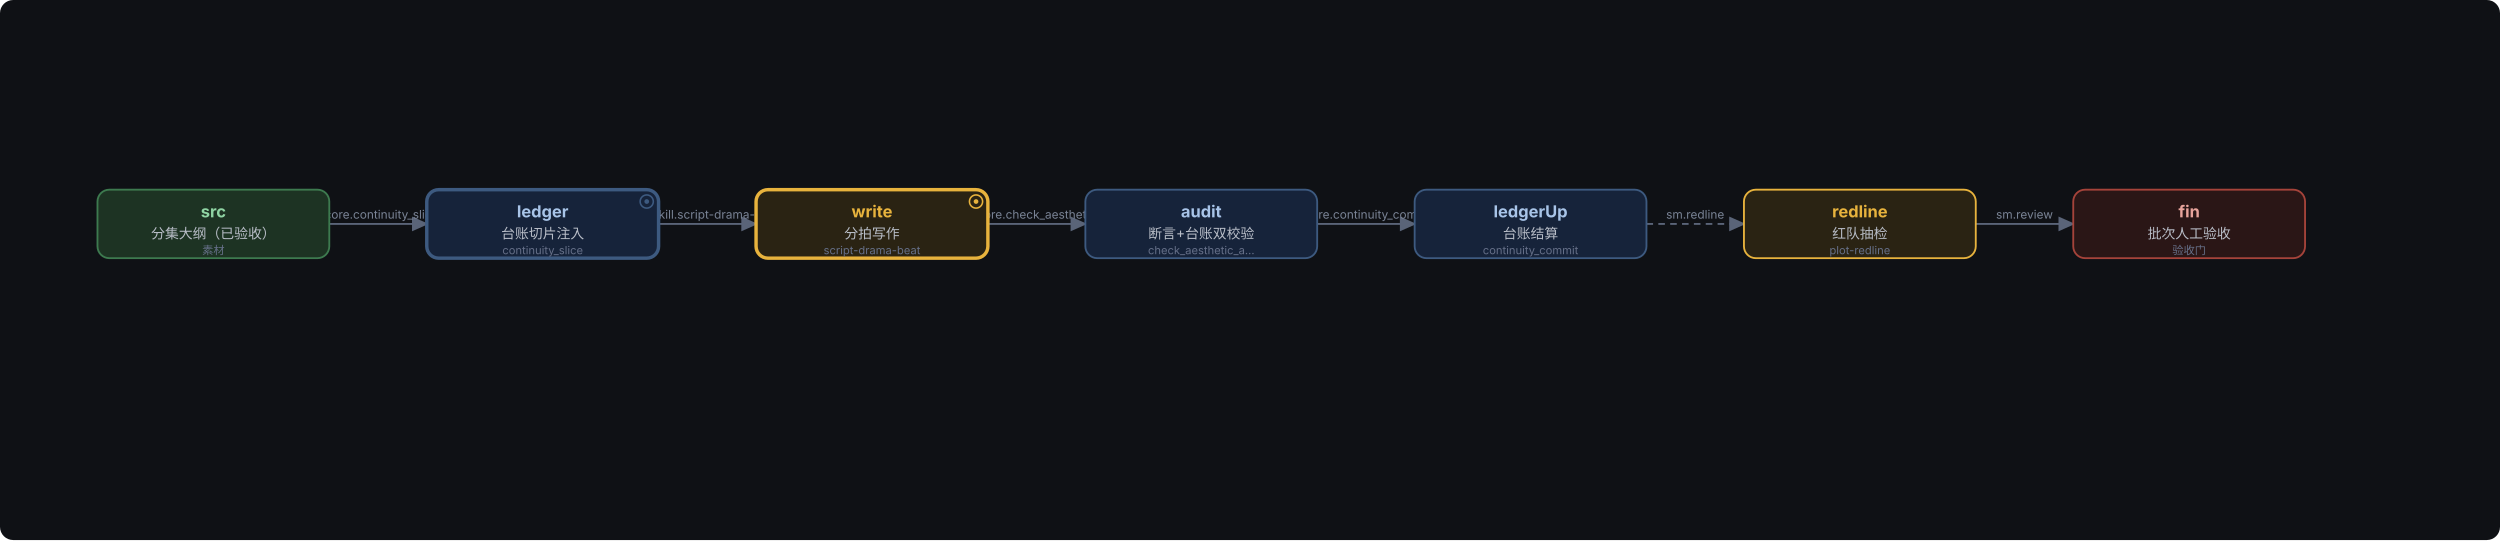
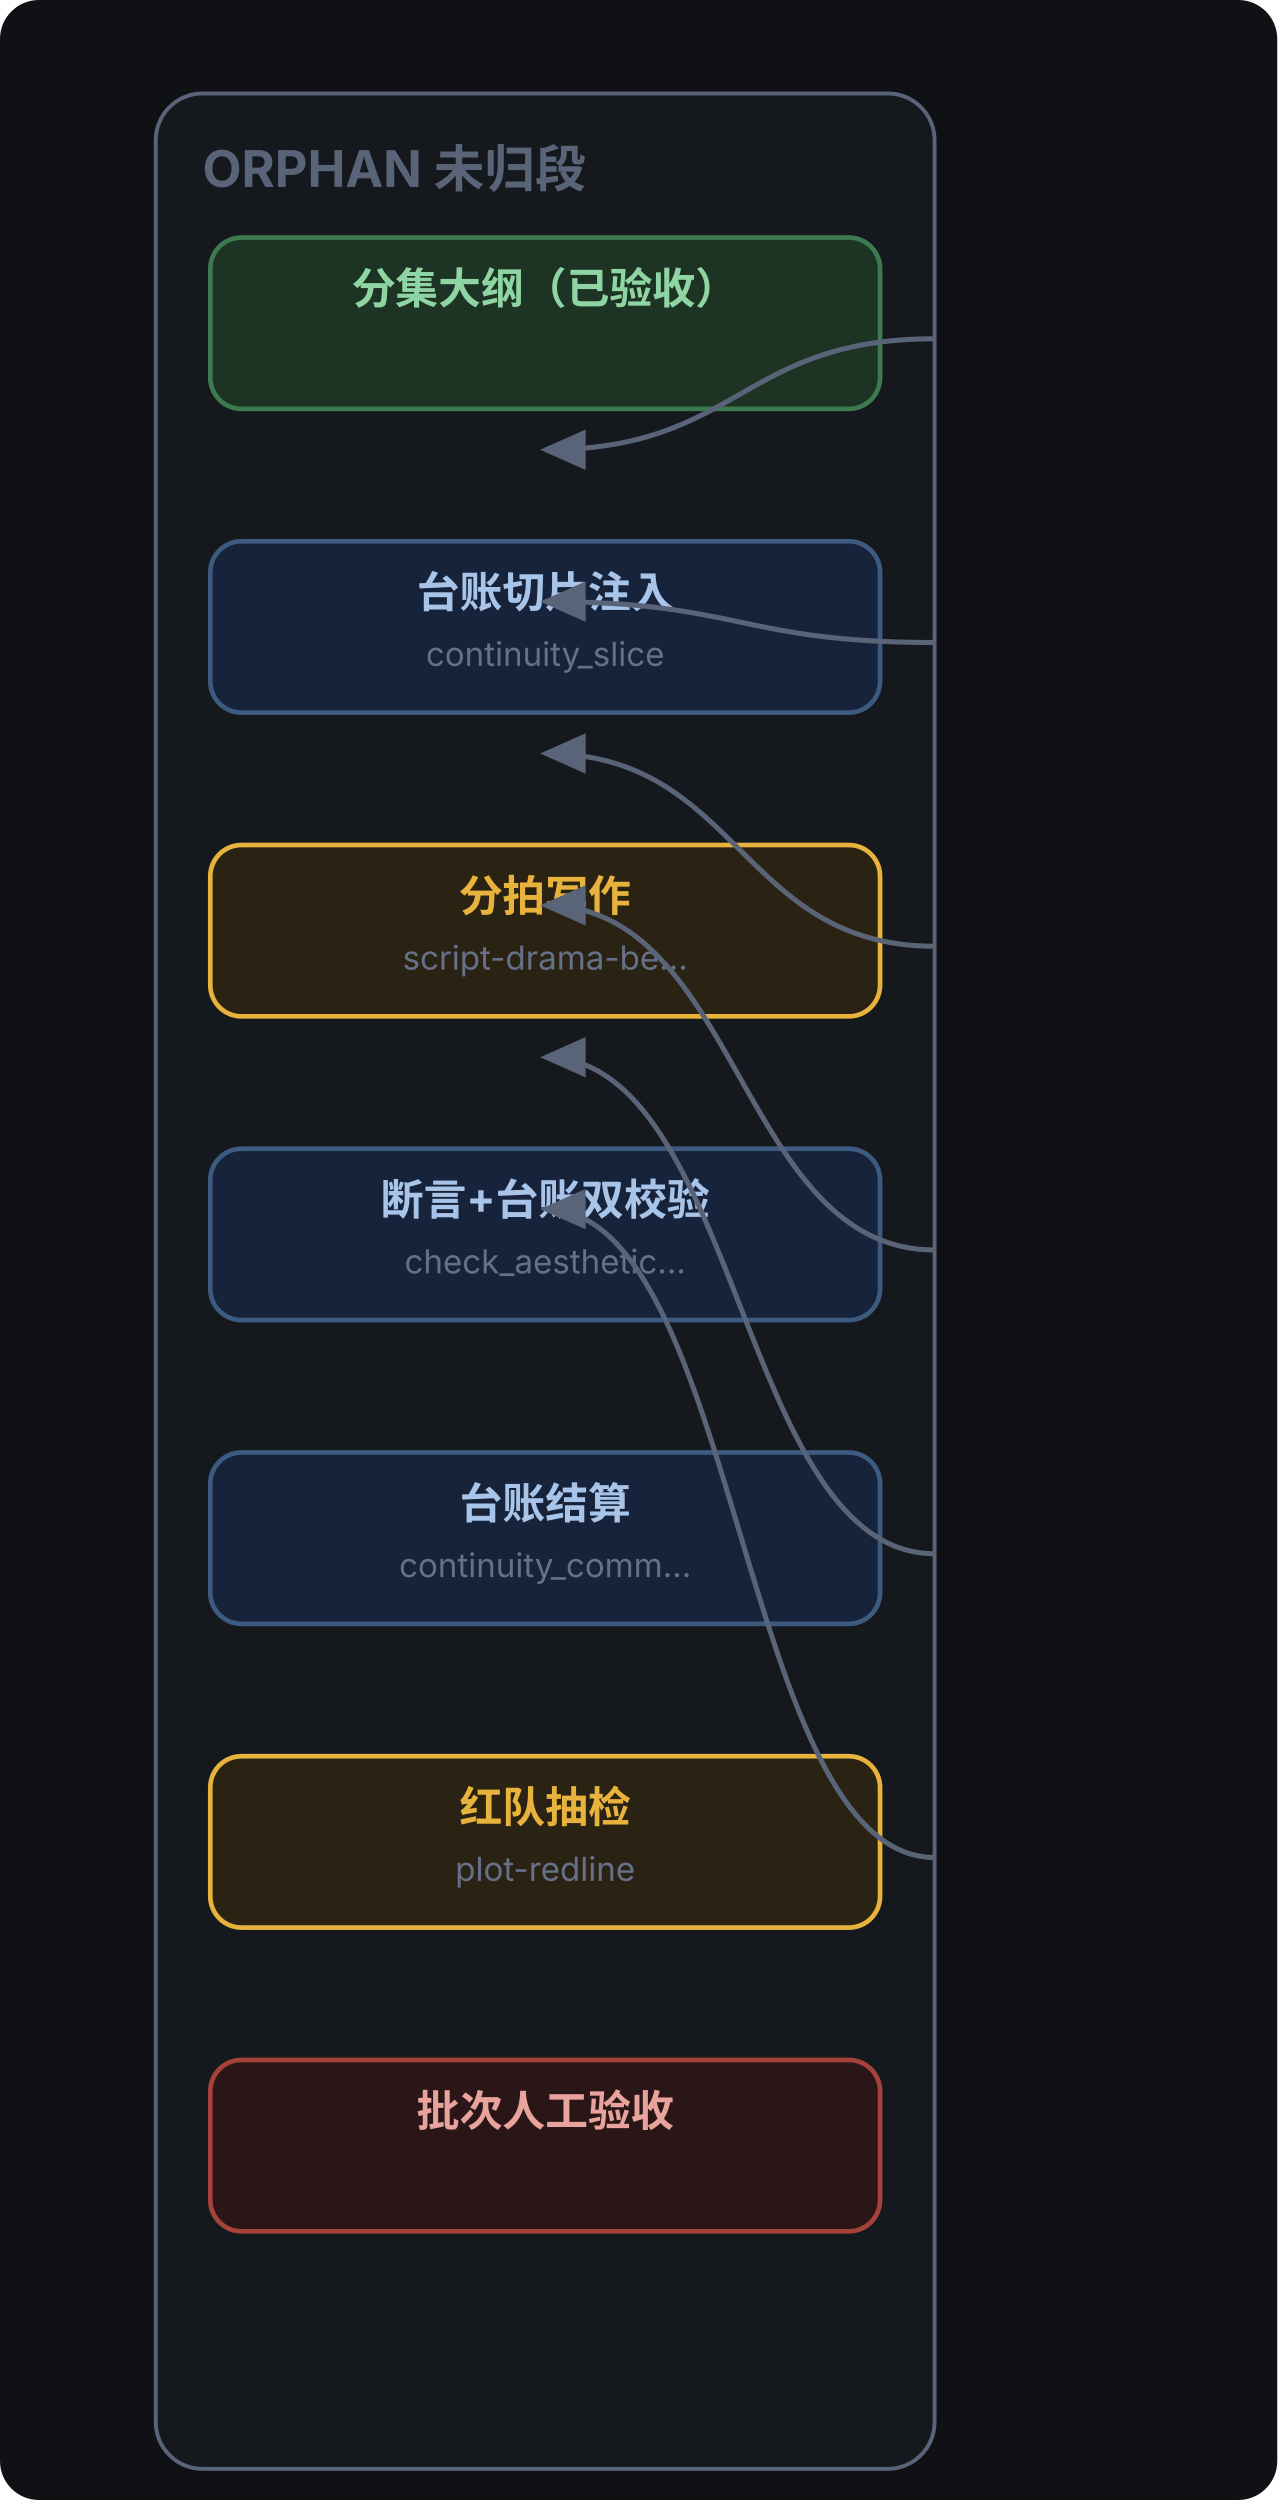
- <svg xmlns="http://www.w3.org/2000/svg" viewBox="0 0 1898 410" font-family="-apple-system,'PingFang SC','Microsoft YaHei',sans-serif">
+ <svg xmlns="http://www.w3.org/2000/svg" viewBox="0 0 328 642" font-family="-apple-system,'PingFang SC','Microsoft YaHei',sans-serif">
  <defs>
    <marker id="arw" markerWidth="9" markerHeight="8" refX="8" refY="4" orient="auto">
      <path d="M0,0 L9,4 L0,8 z" fill="#5a6478" />
    </marker>
  </defs>
-   <rect width="1898" height="410" fill="#0f1115" rx="10" />
-   <path d="M250,170.0 C287.0,170.0 287.0,170.0 324,170.0" fill="none" stroke="#5a6478" stroke-width="1.4" marker-end="url(#arw)" />
-   <text x="287.0" y="166.0" fill="#7a8496" font-size="9" text-anchor="middle">core.continuity_slic</text>
-   <path d="M500,170.0 C537.0,170.0 537.0,170.0 574,170.0" fill="none" stroke="#5a6478" stroke-width="1.4" marker-end="url(#arw)" />
-   <text x="537.0" y="166.0" fill="#7a8496" font-size="9" text-anchor="middle">skill.script-drama-b</text>
-   <path d="M750,170.0 C787.0,170.0 787.0,170.0 824,170.0" fill="none" stroke="#5a6478" stroke-width="1.4" marker-end="url(#arw)" />
-   <text x="787.0" y="166.0" fill="#7a8496" font-size="9" text-anchor="middle">core.check_aesthetic</text>
-   <path d="M1000,170.0 C1037.0,170.0 1037.0,170.0 1074,170.0" fill="none" stroke="#5a6478" stroke-width="1.4" marker-end="url(#arw)" />
-   <text x="1037.0" y="166.0" fill="#7a8496" font-size="9" text-anchor="middle">core.continuity_comm</text>
-   <path d="M1250,170.0 C1287.0,170.0 1287.0,170.0 1324,170.0" fill="none" stroke="#5a6478" stroke-width="1.4" stroke-dasharray="5,4" marker-end="url(#arw)" />
-   <text x="1287.0" y="166.0" fill="#7a8496" font-size="9" text-anchor="middle">sm.redline</text>
-   <path d="M1500,170.0 C1537.0,170.0 1537.0,170.0 1574,170.0" fill="none" stroke="#5a6478" stroke-width="1.4" marker-end="url(#arw)" />
-   <text x="1537.0" y="166.0" fill="#7a8496" font-size="9" text-anchor="middle">sm.review</text>
-   <g>
-     <rect x="74" y="144.0" width="176" height="52" rx="9" fill="#1d3323" stroke="#3d7a4f" stroke-width="1.4" />
-     <text x="162.0" y="165.0" fill="#8fd4a3" font-size="12.5" font-weight="700" text-anchor="middle">src</text>
-     <text x="162.0" y="181.0" fill="#b8bdc7" font-size="10.5" text-anchor="middle">分集大纲（已验收）</text>
-     <text x="162.0" y="193.0" fill="#667089" font-size="8.5" text-anchor="middle">素材</text>
-   </g>
-   <g>
-     <rect x="324" y="144.0" width="176" height="52" rx="9" fill="#16233a" stroke="#3d5a80" stroke-width="2.6" />
-     <circle cx="491" cy="153.0" r="5" fill="none" stroke="#3d5a80" stroke-width="1.2" />
-     <circle cx="491" cy="153.0" r="1.8" fill="#3d5a80" />
-     <text x="412.0" y="165.0" fill="#a8c4e8" font-size="12.5" font-weight="700" text-anchor="middle">ledger</text>
-     <text x="412.0" y="181.0" fill="#b8bdc7" font-size="10.5" text-anchor="middle">台账切片注入</text>
-     <text x="412.0" y="193.0" fill="#667089" font-size="8.5" text-anchor="middle">continuity_slice</text>
-   </g>
-   <g>
-     <rect x="574" y="144.0" width="176" height="52" rx="9" fill="#2a2313" stroke="#e8b33d" stroke-width="2.6" />
-     <circle cx="741" cy="153.0" r="5" fill="none" stroke="#e8b33d" stroke-width="1.2" />
-     <circle cx="741" cy="153.0" r="1.8" fill="#e8b33d" />
-     <text x="662.0" y="165.0" fill="#e8b33d" font-size="12.5" font-weight="700" text-anchor="middle">write</text>
-     <text x="662.0" y="181.0" fill="#b8bdc7" font-size="10.5" text-anchor="middle">分拍写作</text>
-     <text x="662.0" y="193.0" fill="#667089" font-size="8.5" text-anchor="middle">script-drama-beat</text>
-   </g>
-   <g>
-     <rect x="824" y="144.0" width="176" height="52" rx="9" fill="#16233a" stroke="#3d5a80" stroke-width="1.4" />
-     <text x="912.0" y="165.0" fill="#a8c4e8" font-size="12.5" font-weight="700" text-anchor="middle">audit</text>
-     <text x="912.0" y="181.0" fill="#b8bdc7" font-size="10.5" text-anchor="middle">断言+台账双校验</text>
-     <text x="912.0" y="193.0" fill="#667089" font-size="8.5" text-anchor="middle">check_aesthetic_a…</text>
-   </g>
-   <g>
-     <rect x="1074" y="144.0" width="176" height="52" rx="9" fill="#16233a" stroke="#3d5a80" stroke-width="1.4" />
-     <text x="1162.0" y="165.0" fill="#a8c4e8" font-size="12.5" font-weight="700" text-anchor="middle">ledgerUp</text>
-     <text x="1162.0" y="181.0" fill="#b8bdc7" font-size="10.5" text-anchor="middle">台账结算</text>
-     <text x="1162.0" y="193.0" fill="#667089" font-size="8.5" text-anchor="middle">continuity_commit</text>
-   </g>
-   <g>
-     <rect x="1324" y="144.0" width="176" height="52" rx="9" fill="#2a2313" stroke="#e8b33d" stroke-width="1.4" />
-     <text x="1412.0" y="165.0" fill="#e8b33d" font-size="12.5" font-weight="700" text-anchor="middle">redline</text>
-     <text x="1412.0" y="181.0" fill="#b8bdc7" font-size="10.5" text-anchor="middle">红队抽检</text>
-     <text x="1412.0" y="193.0" fill="#667089" font-size="8.5" text-anchor="middle">plot-redline</text>
-   </g>
-   <g>
-     <rect x="1574" y="144.0" width="176" height="52" rx="9" fill="#2a1616" stroke="#a5433a" stroke-width="1.4" />
-     <text x="1662.0" y="165.0" fill="#e8a49c" font-size="12.5" font-weight="700" text-anchor="middle">fin</text>
-     <text x="1662.0" y="181.0" fill="#b8bdc7" font-size="10.5" text-anchor="middle">批次人工验收</text>
-     <text x="1662.0" y="193.0" fill="#667089" font-size="8.5" text-anchor="middle">验收门</text>
-   </g>
+   <rect width="328" height="642" fill="#0f1115" rx="10" />
+   <rect x="40" y="24" width="200" height="610" rx="12" fill="#5a6478" fill-opacity="0.08" stroke="#5a6478" stroke-width="1" />
+   <text x="52" y="48" fill="#5a6478" font-size="13" font-weight="700">ORPHAN 未归段</text>
+   <rect x="54" y="61" width="172" height="44" rx="8" fill="#1d3323" stroke="#3d7a4f" stroke-width="1.2" />
+   <text x="140.0" y="78" fill="#8fd4a3" font-size="11" font-weight="700" text-anchor="middle">分集大纲（已验收）</text>
+   <rect x="54" y="139" width="172" height="44" rx="8" fill="#16233a" stroke="#3d5a80" stroke-width="1.2" />
+   <text x="140.0" y="156" fill="#a8c4e8" font-size="11" font-weight="700" text-anchor="middle">台账切片注入</text>
+   <text x="140.0" y="171" fill="#667089" font-size="8.5" text-anchor="middle">continuity_slice</text>
+   <rect x="54" y="217" width="172" height="44" rx="8" fill="#2a2313" stroke="#e8b33d" stroke-width="1.2" />
+   <text x="140.0" y="234" fill="#e8b33d" font-size="11" font-weight="700" text-anchor="middle">分拍写作</text>
+   <text x="140.0" y="249" fill="#667089" font-size="8.5" text-anchor="middle">script-drama-be…</text>
+   <rect x="54" y="295" width="172" height="44" rx="8" fill="#16233a" stroke="#3d5a80" stroke-width="1.2" />
+   <text x="140.0" y="312" fill="#a8c4e8" font-size="11" font-weight="700" text-anchor="middle">断言+台账双校验</text>
+   <text x="140.0" y="327" fill="#667089" font-size="8.5" text-anchor="middle">check_aesthetic…</text>
+   <rect x="54" y="373" width="172" height="44" rx="8" fill="#16233a" stroke="#3d5a80" stroke-width="1.2" />
+   <text x="140.0" y="390" fill="#a8c4e8" font-size="11" font-weight="700" text-anchor="middle">台账结算</text>
+   <text x="140.0" y="405" fill="#667089" font-size="8.5" text-anchor="middle">continuity_comm…</text>
+   <rect x="54" y="451" width="172" height="44" rx="8" fill="#2a2313" stroke="#e8b33d" stroke-width="1.2" />
+   <text x="140.0" y="468" fill="#e8b33d" font-size="11" font-weight="700" text-anchor="middle">红队抽检</text>
+   <text x="140.0" y="483" fill="#667089" font-size="8.5" text-anchor="middle">plot-redline</text>
+   <rect x="54" y="529" width="172" height="44" rx="8" fill="#2a1616" stroke="#a5433a" stroke-width="1.2" />
+   <text x="140.0" y="546" fill="#e8a49c" font-size="11" font-weight="700" text-anchor="middle">批次人工验收</text>
+   <path d="M240,87.0 C190.0,87.0 190.0,115.5 140.0,115.5" fill="none" stroke="#5a6478" stroke-width="1.3" marker-end="url(#arw)" />
+   <path d="M240,165.0 C190.0,165.0 190.0,154.5 140.0,154.5" fill="none" stroke="#5a6478" stroke-width="1.3" marker-end="url(#arw)" />
+   <path d="M240,243.0 C190.0,243.0 190.0,193.5 140.0,193.5" fill="none" stroke="#5a6478" stroke-width="1.3" marker-end="url(#arw)" />
+   <path d="M240,321.0 C190.0,321.0 190.0,232.5 140.0,232.5" fill="none" stroke="#5a6478" stroke-width="1.3" marker-end="url(#arw)" />
+   <path d="M240,399.0 C190.0,399.0 190.0,271.5 140.0,271.5" fill="none" stroke="#5a6478" stroke-width="1.3" marker-end="url(#arw)" />
+   <path d="M240,477.0 C190.0,477.0 190.0,310.5 140.0,310.5" fill="none" stroke="#5a6478" stroke-width="1.3" marker-end="url(#arw)" />
</svg>
